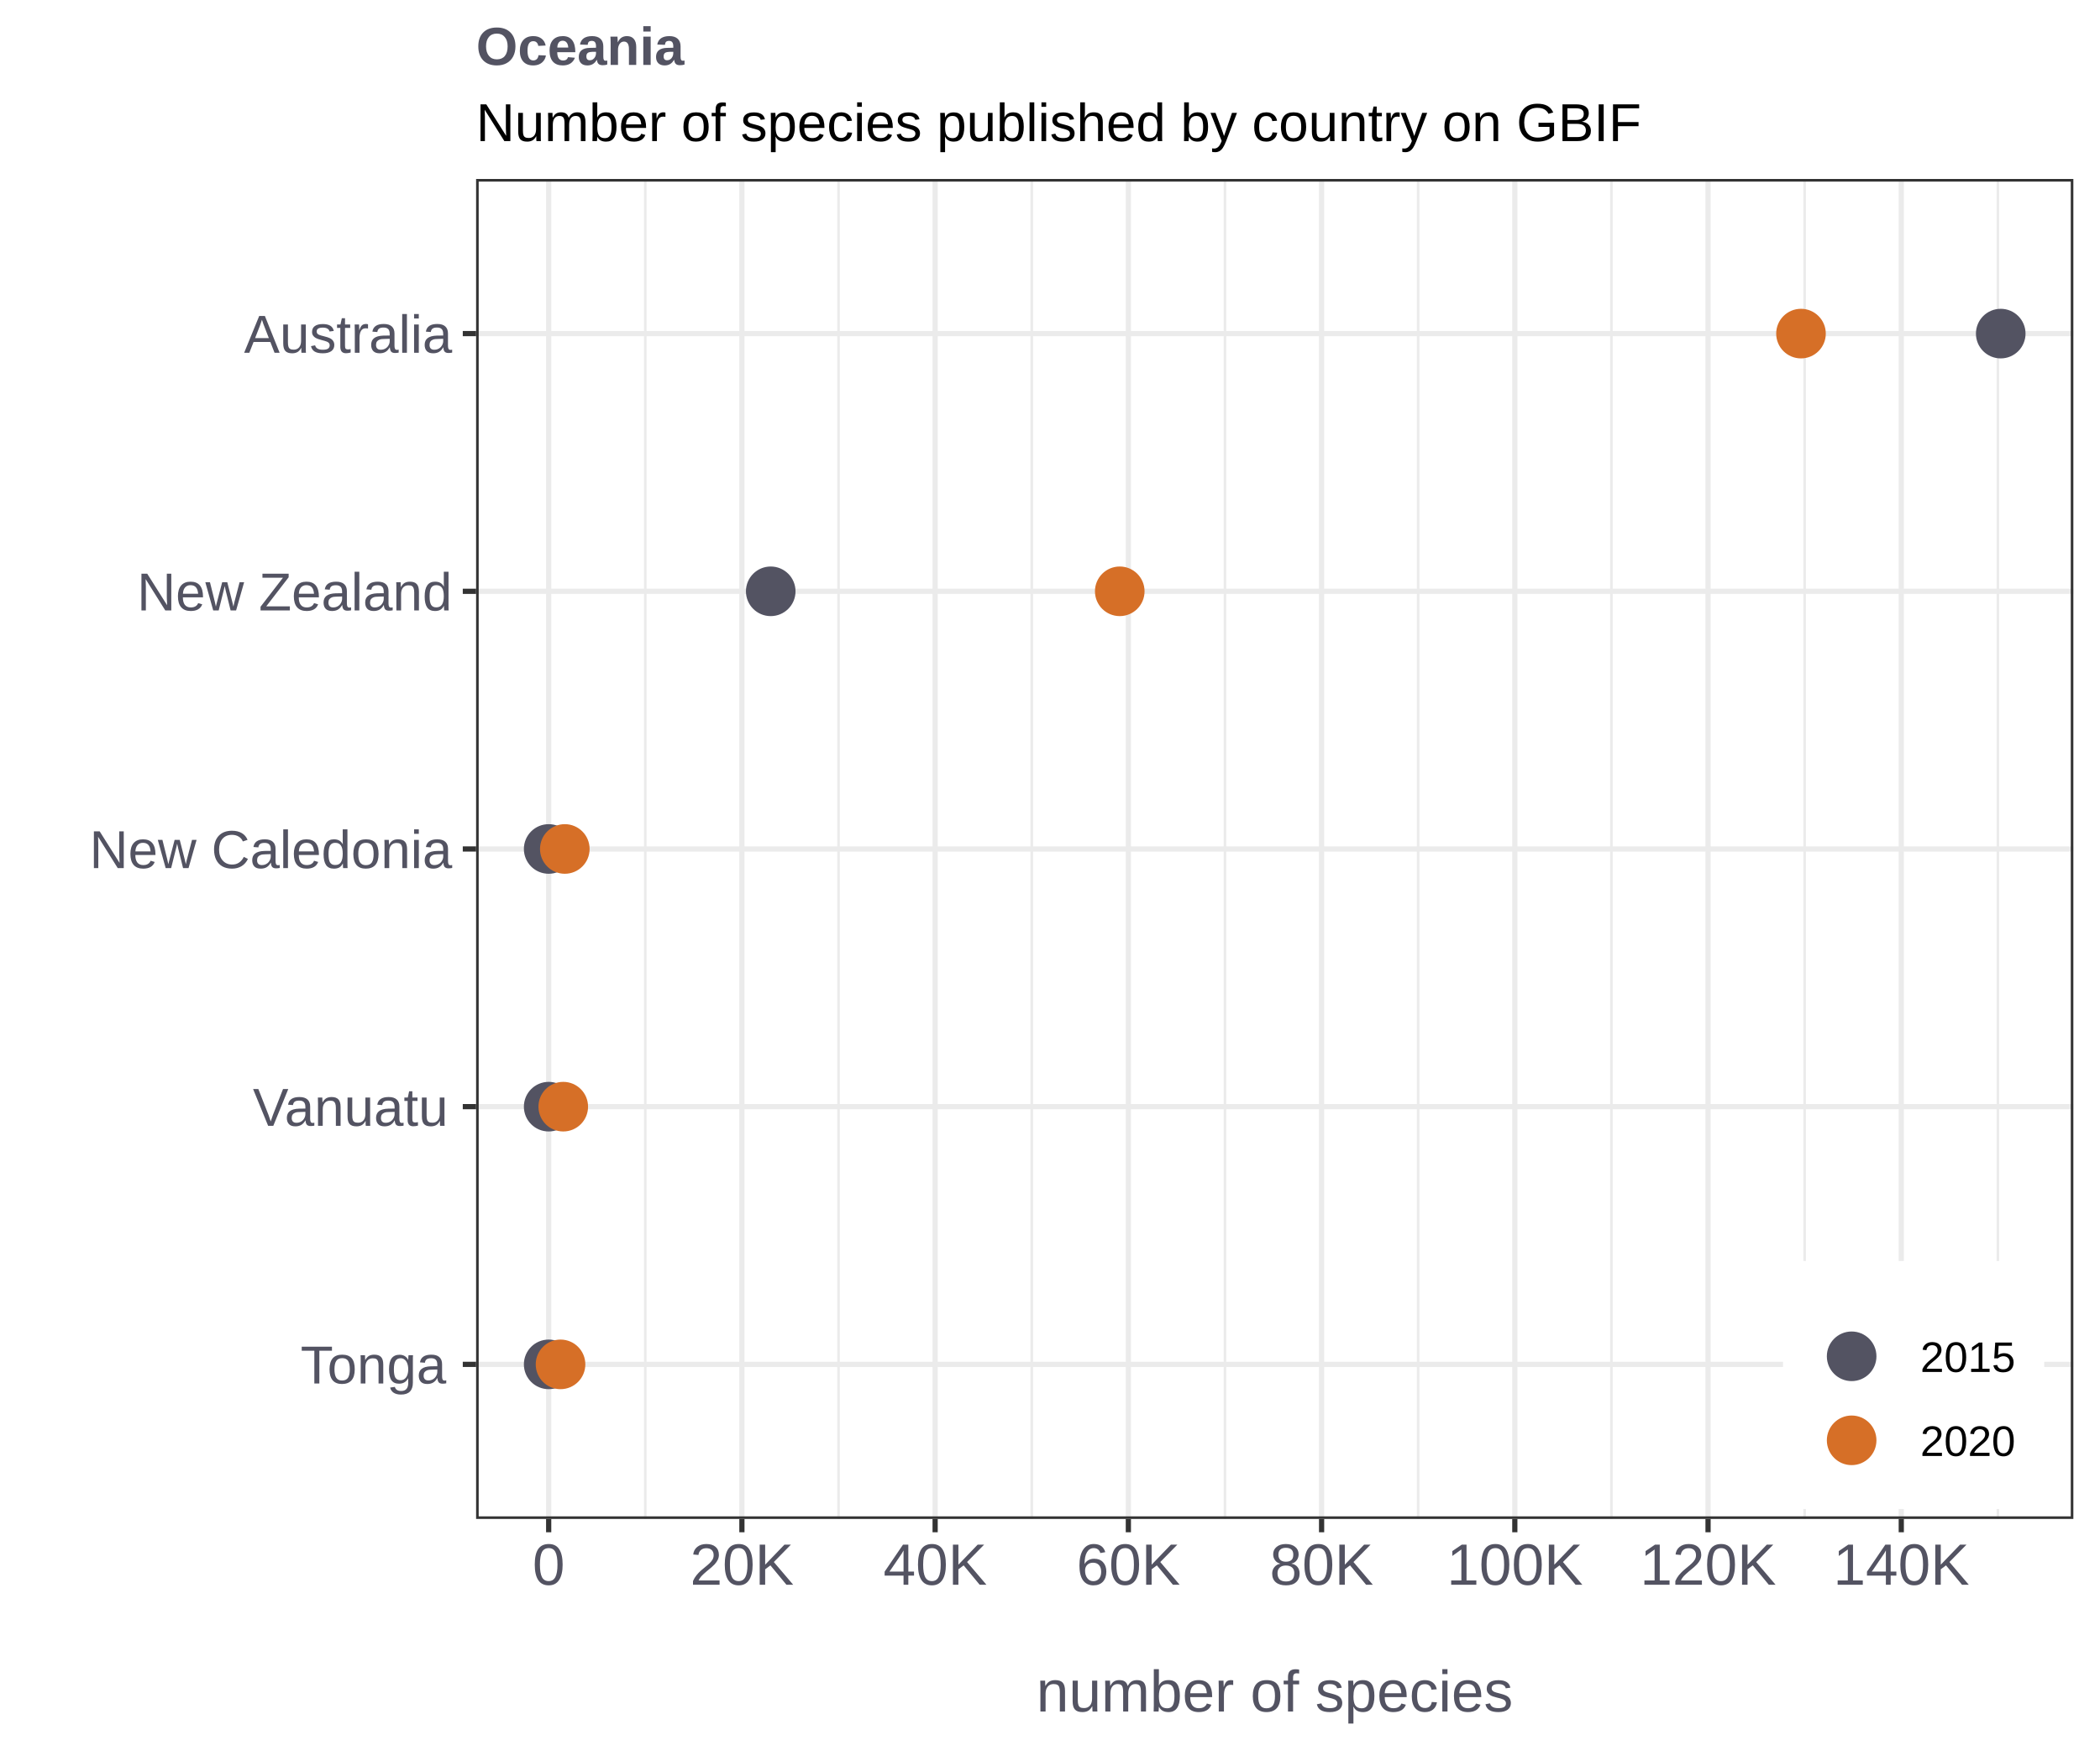
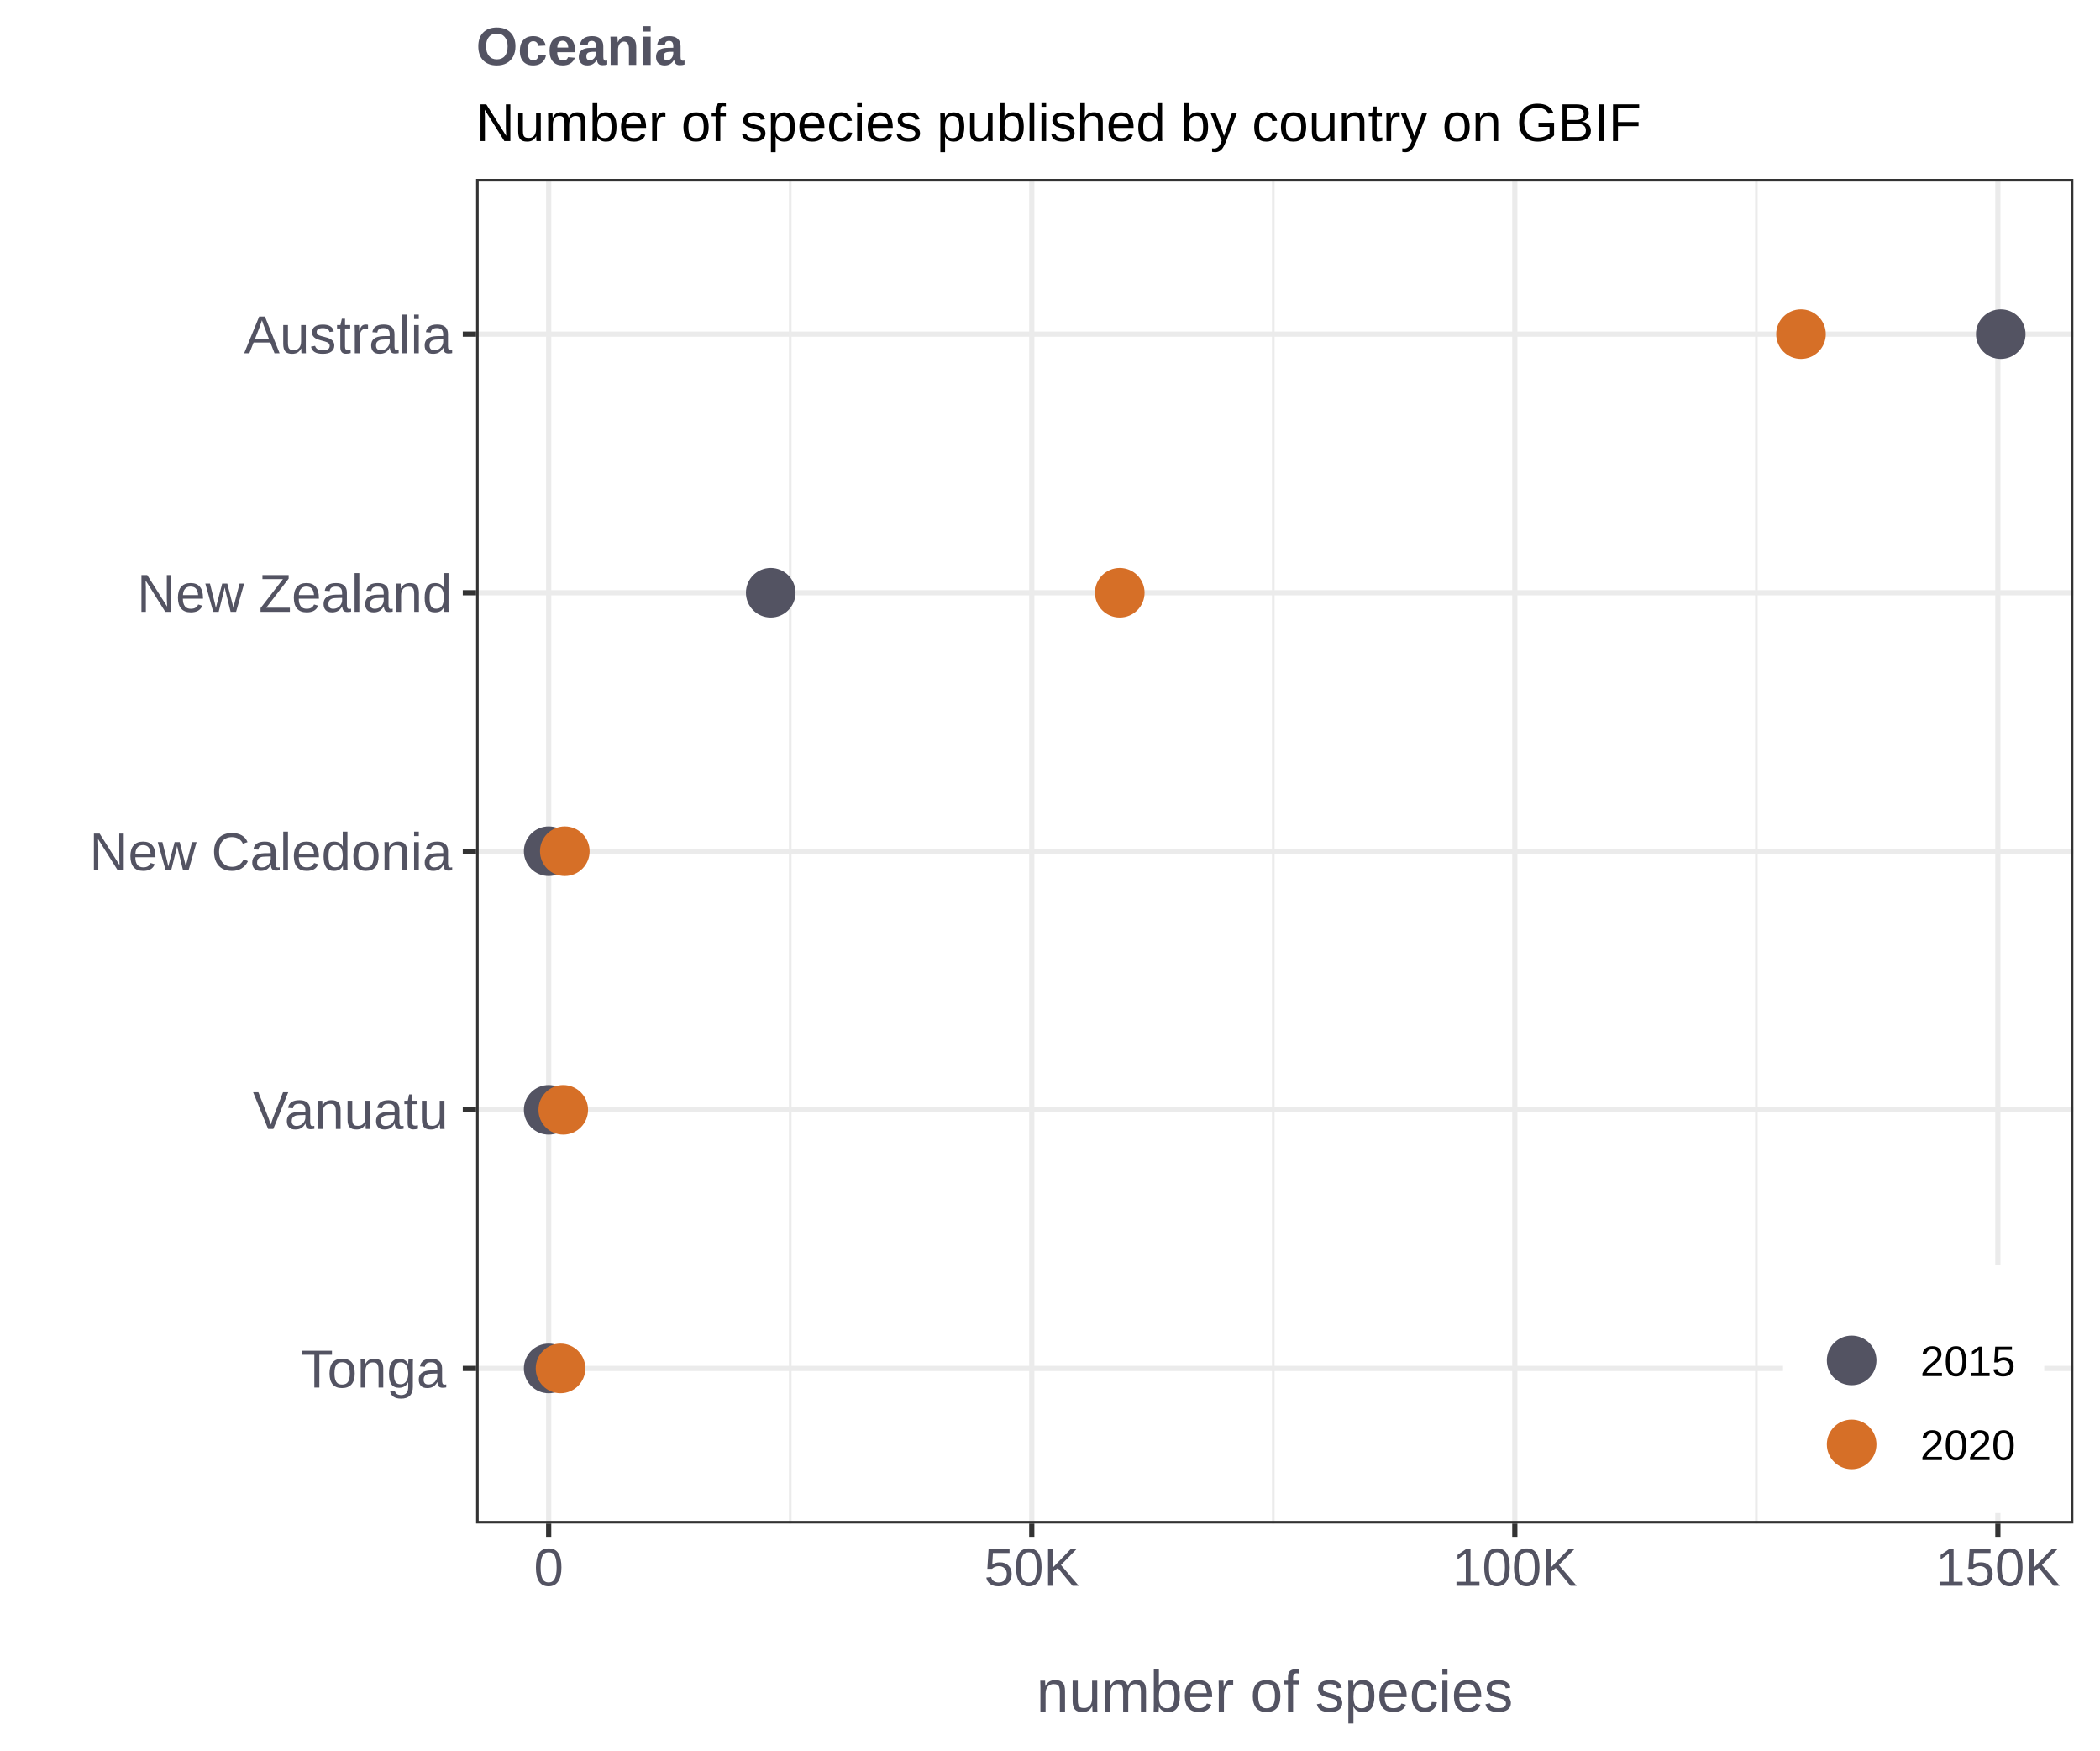
<svg xmlns="http://www.w3.org/2000/svg" viewBox="0 0 432.00 360.00">
  <defs>
    <style type="text/css">
    line, polyline, path, rect, circle {
      fill: none;
      stroke: #000000;
      stroke-linecap: round;
      stroke-linejoin: round;
      stroke-miterlimit: 10.00;
    }
  </style>
  </defs>
  <rect width="100%" height="100%" style="stroke: none; fill: #FFFFFF;" />
  <rect x="0.00" y="0.00" width="432.00" height="360.00" style="stroke-width: 1.07; stroke: #FFFFFF; fill: #FFFFFF;" />
  <defs>
-     <clipPath id="cpOTcuOTM3M3w0MjYuNTIxfDMxMi4zOTV8MzYuODEzNA==">
-       <rect x="97.94" y="36.81" width="328.58" height="275.58" />
+     <clipPath id="cpOTcuOTM3M3w0MjYuNTIxfDMxMy4zMzN8MzYuODEzNA==">
+       <rect x="97.94" y="36.81" width="328.58" height="276.52" />
    </clipPath>
  </defs>
-   <rect x="97.94" y="36.81" width="328.58" height="275.58" style="stroke-width: 1.07; stroke: none; fill: #FFFFFF;" clip-path="url(#cpOTcuOTM3M3w0MjYuNTIxfDMxMi4zOTV8MzYuODEzNA==)" />
-   <polyline points="132.75,312.40 132.75,36.81 " style="stroke-width: 0.53; stroke: #EBEBEB; stroke-linecap: butt;" clip-path="url(#cpOTcuOTM3M3w0MjYuNTIxfDMxMi4zOTV8MzYuODEzNA==)" />
-   <polyline points="172.50,312.40 172.50,36.81 " style="stroke-width: 0.53; stroke: #EBEBEB; stroke-linecap: butt;" clip-path="url(#cpOTcuOTM3M3w0MjYuNTIxfDMxMi4zOTV8MzYuODEzNA==)" />
-   <polyline points="212.25,312.40 212.25,36.81 " style="stroke-width: 0.53; stroke: #EBEBEB; stroke-linecap: butt;" clip-path="url(#cpOTcuOTM3M3w0MjYuNTIxfDMxMi4zOTV8MzYuODEzNA==)" />
-   <polyline points="252.00,312.40 252.00,36.81 " style="stroke-width: 0.53; stroke: #EBEBEB; stroke-linecap: butt;" clip-path="url(#cpOTcuOTM3M3w0MjYuNTIxfDMxMi4zOTV8MzYuODEzNA==)" />
-   <polyline points="291.74,312.40 291.74,36.81 " style="stroke-width: 0.53; stroke: #EBEBEB; stroke-linecap: butt;" clip-path="url(#cpOTcuOTM3M3w0MjYuNTIxfDMxMi4zOTV8MzYuODEzNA==)" />
-   <polyline points="331.49,312.40 331.49,36.81 " style="stroke-width: 0.53; stroke: #EBEBEB; stroke-linecap: butt;" clip-path="url(#cpOTcuOTM3M3w0MjYuNTIxfDMxMi4zOTV8MzYuODEzNA==)" />
-   <polyline points="371.24,312.40 371.24,36.81 " style="stroke-width: 0.53; stroke: #EBEBEB; stroke-linecap: butt;" clip-path="url(#cpOTcuOTM3M3w0MjYuNTIxfDMxMi4zOTV8MzYuODEzNA==)" />
-   <polyline points="410.99,312.40 410.99,36.81 " style="stroke-width: 0.53; stroke: #EBEBEB; stroke-linecap: butt;" clip-path="url(#cpOTcuOTM3M3w0MjYuNTIxfDMxMi4zOTV8MzYuODEzNA==)" />
-   <polyline points="97.94,280.60 426.52,280.60 " style="stroke-width: 1.07; stroke: #EBEBEB; stroke-linecap: butt;" clip-path="url(#cpOTcuOTM3M3w0MjYuNTIxfDMxMi4zOTV8MzYuODEzNA==)" />
-   <polyline points="97.94,227.60 426.52,227.60 " style="stroke-width: 1.07; stroke: #EBEBEB; stroke-linecap: butt;" clip-path="url(#cpOTcuOTM3M3w0MjYuNTIxfDMxMi4zOTV8MzYuODEzNA==)" />
-   <polyline points="97.94,174.60 426.52,174.60 " style="stroke-width: 1.07; stroke: #EBEBEB; stroke-linecap: butt;" clip-path="url(#cpOTcuOTM3M3w0MjYuNTIxfDMxMi4zOTV8MzYuODEzNA==)" />
-   <polyline points="97.94,121.61 426.52,121.61 " style="stroke-width: 1.07; stroke: #EBEBEB; stroke-linecap: butt;" clip-path="url(#cpOTcuOTM3M3w0MjYuNTIxfDMxMi4zOTV8MzYuODEzNA==)" />
-   <polyline points="97.94,68.61 426.52,68.61 " style="stroke-width: 1.07; stroke: #EBEBEB; stroke-linecap: butt;" clip-path="url(#cpOTcuOTM3M3w0MjYuNTIxfDMxMi4zOTV8MzYuODEzNA==)" />
-   <polyline points="112.87,312.40 112.87,36.81 " style="stroke-width: 1.07; stroke: #EBEBEB; stroke-linecap: butt;" clip-path="url(#cpOTcuOTM3M3w0MjYuNTIxfDMxMi4zOTV8MzYuODEzNA==)" />
-   <polyline points="152.62,312.40 152.62,36.81 " style="stroke-width: 1.07; stroke: #EBEBEB; stroke-linecap: butt;" clip-path="url(#cpOTcuOTM3M3w0MjYuNTIxfDMxMi4zOTV8MzYuODEzNA==)" />
-   <polyline points="192.37,312.40 192.37,36.81 " style="stroke-width: 1.07; stroke: #EBEBEB; stroke-linecap: butt;" clip-path="url(#cpOTcuOTM3M3w0MjYuNTIxfDMxMi4zOTV8MzYuODEzNA==)" />
-   <polyline points="232.12,312.40 232.12,36.81 " style="stroke-width: 1.07; stroke: #EBEBEB; stroke-linecap: butt;" clip-path="url(#cpOTcuOTM3M3w0MjYuNTIxfDMxMi4zOTV8MzYuODEzNA==)" />
-   <polyline points="271.87,312.40 271.87,36.81 " style="stroke-width: 1.07; stroke: #EBEBEB; stroke-linecap: butt;" clip-path="url(#cpOTcuOTM3M3w0MjYuNTIxfDMxMi4zOTV8MzYuODEzNA==)" />
-   <polyline points="311.62,312.40 311.62,36.81 " style="stroke-width: 1.07; stroke: #EBEBEB; stroke-linecap: butt;" clip-path="url(#cpOTcuOTM3M3w0MjYuNTIxfDMxMi4zOTV8MzYuODEzNA==)" />
-   <polyline points="351.37,312.40 351.37,36.81 " style="stroke-width: 1.07; stroke: #EBEBEB; stroke-linecap: butt;" clip-path="url(#cpOTcuOTM3M3w0MjYuNTIxfDMxMi4zOTV8MzYuODEzNA==)" />
-   <polyline points="391.12,312.40 391.12,36.81 " style="stroke-width: 1.07; stroke: #EBEBEB; stroke-linecap: butt;" clip-path="url(#cpOTcuOTM3M3w0MjYuNTIxfDMxMi4zOTV8MzYuODEzNA==)" />
-   <circle cx="411.58" cy="68.61" r="3.56pt" style="stroke-width: 0.71; stroke: #535362; fill: #535362;" clip-path="url(#cpOTcuOTM3M3w0MjYuNTIxfDMxMi4zOTV8MzYuODEzNA==)" />
-   <circle cx="370.49" cy="68.61" r="3.56pt" style="stroke-width: 0.71; stroke: #D66F27; fill: #D66F27;" clip-path="url(#cpOTcuOTM3M3w0MjYuNTIxfDMxMi4zOTV8MzYuODEzNA==)" />
-   <circle cx="112.87" cy="174.60" r="3.56pt" style="stroke-width: 0.71; stroke: #535362; fill: #535362;" clip-path="url(#cpOTcuOTM3M3w0MjYuNTIxfDMxMi4zOTV8MzYuODEzNA==)" />
-   <circle cx="116.19" cy="174.60" r="3.56pt" style="stroke-width: 0.71; stroke: #D66F27; fill: #D66F27;" clip-path="url(#cpOTcuOTM3M3w0MjYuNTIxfDMxMi4zOTV8MzYuODEzNA==)" />
-   <circle cx="158.55" cy="121.61" r="3.56pt" style="stroke-width: 0.71; stroke: #535362; fill: #535362;" clip-path="url(#cpOTcuOTM3M3w0MjYuNTIxfDMxMi4zOTV8MzYuODEzNA==)" />
-   <circle cx="230.35" cy="121.61" r="3.56pt" style="stroke-width: 0.71; stroke: #D66F27; fill: #D66F27;" clip-path="url(#cpOTcuOTM3M3w0MjYuNTIxfDMxMi4zOTV8MzYuODEzNA==)" />
-   <circle cx="112.87" cy="280.60" r="3.56pt" style="stroke-width: 0.71; stroke: #535362; fill: #535362;" clip-path="url(#cpOTcuOTM3M3w0MjYuNTIxfDMxMi4zOTV8MzYuODEzNA==)" />
-   <circle cx="115.31" cy="280.60" r="3.56pt" style="stroke-width: 0.71; stroke: #D66F27; fill: #D66F27;" clip-path="url(#cpOTcuOTM3M3w0MjYuNTIxfDMxMi4zOTV8MzYuODEzNA==)" />
-   <circle cx="112.87" cy="227.60" r="3.56pt" style="stroke-width: 0.71; stroke: #535362; fill: #535362;" clip-path="url(#cpOTcuOTM3M3w0MjYuNTIxfDMxMi4zOTV8MzYuODEzNA==)" />
-   <circle cx="115.87" cy="227.60" r="3.56pt" style="stroke-width: 0.71; stroke: #D66F27; fill: #D66F27;" clip-path="url(#cpOTcuOTM3M3w0MjYuNTIxfDMxMi4zOTV8MzYuODEzNA==)" />
-   <rect x="97.94" y="36.81" width="328.58" height="275.58" style="stroke-width: 1.07; stroke: #333333;" clip-path="url(#cpOTcuOTM3M3w0MjYuNTIxfDMxMi4zOTV8MzYuODEzNA==)" />
+   <rect x="97.94" y="36.81" width="328.58" height="276.52" style="stroke-width: 1.07; stroke: none; fill: #FFFFFF;" clip-path="url(#cpOTcuOTM3M3w0MjYuNTIxfDMxMy4zMzN8MzYuODEzNA==)" />
+   <polyline points="162.56,313.33 162.56,36.81 " style="stroke-width: 0.53; stroke: #EBEBEB; stroke-linecap: butt;" clip-path="url(#cpOTcuOTM3M3w0MjYuNTIxfDMxMy4zMzN8MzYuODEzNA==)" />
+   <polyline points="261.93,313.33 261.93,36.81 " style="stroke-width: 0.53; stroke: #EBEBEB; stroke-linecap: butt;" clip-path="url(#cpOTcuOTM3M3w0MjYuNTIxfDMxMy4zMzN8MzYuODEzNA==)" />
+   <polyline points="361.31,313.33 361.31,36.81 " style="stroke-width: 0.53; stroke: #EBEBEB; stroke-linecap: butt;" clip-path="url(#cpOTcuOTM3M3w0MjYuNTIxfDMxMy4zMzN8MzYuODEzNA==)" />
+   <polyline points="97.94,281.43 426.52,281.43 " style="stroke-width: 1.07; stroke: #EBEBEB; stroke-linecap: butt;" clip-path="url(#cpOTcuOTM3M3w0MjYuNTIxfDMxMy4zMzN8MzYuODEzNA==)" />
+   <polyline points="97.94,228.25 426.52,228.25 " style="stroke-width: 1.07; stroke: #EBEBEB; stroke-linecap: butt;" clip-path="url(#cpOTcuOTM3M3w0MjYuNTIxfDMxMy4zMzN8MzYuODEzNA==)" />
+   <polyline points="97.94,175.07 426.52,175.07 " style="stroke-width: 1.07; stroke: #EBEBEB; stroke-linecap: butt;" clip-path="url(#cpOTcuOTM3M3w0MjYuNTIxfDMxMy4zMzN8MzYuODEzNA==)" />
+   <polyline points="97.94,121.90 426.52,121.90 " style="stroke-width: 1.07; stroke: #EBEBEB; stroke-linecap: butt;" clip-path="url(#cpOTcuOTM3M3w0MjYuNTIxfDMxMy4zMzN8MzYuODEzNA==)" />
+   <polyline points="97.94,68.72 426.52,68.72 " style="stroke-width: 1.07; stroke: #EBEBEB; stroke-linecap: butt;" clip-path="url(#cpOTcuOTM3M3w0MjYuNTIxfDMxMy4zMzN8MzYuODEzNA==)" />
+   <polyline points="112.87,313.33 112.87,36.81 " style="stroke-width: 1.07; stroke: #EBEBEB; stroke-linecap: butt;" clip-path="url(#cpOTcuOTM3M3w0MjYuNTIxfDMxMy4zMzN8MzYuODEzNA==)" />
+   <polyline points="212.25,313.33 212.25,36.81 " style="stroke-width: 1.07; stroke: #EBEBEB; stroke-linecap: butt;" clip-path="url(#cpOTcuOTM3M3w0MjYuNTIxfDMxMy4zMzN8MzYuODEzNA==)" />
+   <polyline points="311.62,313.33 311.62,36.81 " style="stroke-width: 1.07; stroke: #EBEBEB; stroke-linecap: butt;" clip-path="url(#cpOTcuOTM3M3w0MjYuNTIxfDMxMy4zMzN8MzYuODEzNA==)" />
+   <polyline points="410.99,313.33 410.99,36.81 " style="stroke-width: 1.07; stroke: #EBEBEB; stroke-linecap: butt;" clip-path="url(#cpOTcuOTM3M3w0MjYuNTIxfDMxMy4zMzN8MzYuODEzNA==)" />
+   <circle cx="411.58" cy="68.72" r="3.56pt" style="stroke-width: 0.71; stroke: #535362; fill: #535362;" clip-path="url(#cpOTcuOTM3M3w0MjYuNTIxfDMxMy4zMzN8MzYuODEzNA==)" />
+   <circle cx="370.49" cy="68.72" r="3.56pt" style="stroke-width: 0.71; stroke: #D66F27; fill: #D66F27;" clip-path="url(#cpOTcuOTM3M3w0MjYuNTIxfDMxMy4zMzN8MzYuODEzNA==)" />
+   <circle cx="112.87" cy="175.07" r="3.56pt" style="stroke-width: 0.71; stroke: #535362; fill: #535362;" clip-path="url(#cpOTcuOTM3M3w0MjYuNTIxfDMxMy4zMzN8MzYuODEzNA==)" />
+   <circle cx="116.19" cy="175.07" r="3.56pt" style="stroke-width: 0.71; stroke: #D66F27; fill: #D66F27;" clip-path="url(#cpOTcuOTM3M3w0MjYuNTIxfDMxMy4zMzN8MzYuODEzNA==)" />
+   <circle cx="158.55" cy="121.90" r="3.56pt" style="stroke-width: 0.71; stroke: #535362; fill: #535362;" clip-path="url(#cpOTcuOTM3M3w0MjYuNTIxfDMxMy4zMzN8MzYuODEzNA==)" />
+   <circle cx="230.35" cy="121.90" r="3.56pt" style="stroke-width: 0.71; stroke: #D66F27; fill: #D66F27;" clip-path="url(#cpOTcuOTM3M3w0MjYuNTIxfDMxMy4zMzN8MzYuODEzNA==)" />
+   <circle cx="112.87" cy="281.43" r="3.56pt" style="stroke-width: 0.71; stroke: #535362; fill: #535362;" clip-path="url(#cpOTcuOTM3M3w0MjYuNTIxfDMxMy4zMzN8MzYuODEzNA==)" />
+   <circle cx="115.31" cy="281.43" r="3.56pt" style="stroke-width: 0.71; stroke: #D66F27; fill: #D66F27;" clip-path="url(#cpOTcuOTM3M3w0MjYuNTIxfDMxMy4zMzN8MzYuODEzNA==)" />
+   <circle cx="112.87" cy="228.25" r="3.56pt" style="stroke-width: 0.71; stroke: #535362; fill: #535362;" clip-path="url(#cpOTcuOTM3M3w0MjYuNTIxfDMxMy4zMzN8MzYuODEzNA==)" />
+   <circle cx="115.87" cy="228.25" r="3.56pt" style="stroke-width: 0.71; stroke: #D66F27; fill: #D66F27;" clip-path="url(#cpOTcuOTM3M3w0MjYuNTIxfDMxMy4zMzN8MzYuODEzNA==)" />
+   <rect x="97.94" y="36.81" width="328.58" height="276.52" style="stroke-width: 1.07; stroke: #333333;" clip-path="url(#cpOTcuOTM3M3w0MjYuNTIxfDMxMy4zMzN8MzYuODEzNA==)" />
  <defs>
    <clipPath id="cpMHw0MzJ8MzYwfDA=">
      <rect x="0.00" y="0.00" width="432.00" height="360.00" />
    </clipPath>
  </defs>
  <g clip-path="url(#cpMHw0MzJ8MzYwfDA=)">
-     <text x="61.82" y="284.53" style="font-size: 11.00px; fill: #535362; font-family: Arial;" textLength="31.19px" lengthAdjust="spacingAndGlyphs">Tonga</text>
+     <text x="61.82" y="285.36" style="font-size: 11.00px; fill: #535362; font-family: Arial;" textLength="31.19px" lengthAdjust="spacingAndGlyphs">Tonga</text>
  </g>
  <g clip-path="url(#cpMHw0MzJ8MzYwfDA=)">
-     <text x="52.02" y="231.54" style="font-size: 11.00px; fill: #535362; font-family: Arial;" textLength="40.98px" lengthAdjust="spacingAndGlyphs">Vanuatu</text>
+     <text x="52.02" y="232.19" style="font-size: 11.00px; fill: #535362; font-family: Arial;" textLength="40.98px" lengthAdjust="spacingAndGlyphs">Vanuatu</text>
  </g>
  <g clip-path="url(#cpMHw0MzJ8MzYwfDA=)">
-     <text x="18.41" y="178.54" style="font-size: 11.00px; fill: #535362; font-family: Arial;" textLength="74.60px" lengthAdjust="spacingAndGlyphs">New Caledonia</text>
+     <text x="18.41" y="179.01" style="font-size: 11.00px; fill: #535362; font-family: Arial;" textLength="74.60px" lengthAdjust="spacingAndGlyphs">New Caledonia</text>
  </g>
  <g clip-path="url(#cpMHw0MzJ8MzYwfDA=)">
-     <text x="28.19" y="125.55" style="font-size: 11.00px; fill: #535362; font-family: Arial;" textLength="64.81px" lengthAdjust="spacingAndGlyphs">New Zealand</text>
+     <text x="28.19" y="125.83" style="font-size: 11.00px; fill: #535362; font-family: Arial;" textLength="64.81px" lengthAdjust="spacingAndGlyphs">New Zealand</text>
  </g>
  <g clip-path="url(#cpMHw0MzJ8MzYwfDA=)">
-     <text x="50.21" y="72.55" style="font-size: 11.00px; fill: #535362; font-family: Arial;" textLength="42.80px" lengthAdjust="spacingAndGlyphs">Australia</text>
+     <text x="50.21" y="72.66" style="font-size: 11.00px; fill: #535362; font-family: Arial;" textLength="42.80px" lengthAdjust="spacingAndGlyphs">Australia</text>
  </g>
-   <polyline points="95.20,280.60 97.94,280.60 " style="stroke-width: 1.07; stroke: #333333; stroke-linecap: butt;" clip-path="url(#cpMHw0MzJ8MzYwfDA=)" />
-   <polyline points="95.20,227.60 97.94,227.60 " style="stroke-width: 1.07; stroke: #333333; stroke-linecap: butt;" clip-path="url(#cpMHw0MzJ8MzYwfDA=)" />
-   <polyline points="95.20,174.60 97.94,174.60 " style="stroke-width: 1.07; stroke: #333333; stroke-linecap: butt;" clip-path="url(#cpMHw0MzJ8MzYwfDA=)" />
-   <polyline points="95.20,121.61 97.94,121.61 " style="stroke-width: 1.07; stroke: #333333; stroke-linecap: butt;" clip-path="url(#cpMHw0MzJ8MzYwfDA=)" />
-   <polyline points="95.20,68.61 97.94,68.61 " style="stroke-width: 1.07; stroke: #333333; stroke-linecap: butt;" clip-path="url(#cpMHw0MzJ8MzYwfDA=)" />
-   <polyline points="112.87,315.13 112.87,312.40 " style="stroke-width: 1.07; stroke: #333333; stroke-linecap: butt;" clip-path="url(#cpMHw0MzJ8MzYwfDA=)" />
-   <polyline points="152.62,315.13 152.62,312.40 " style="stroke-width: 1.07; stroke: #333333; stroke-linecap: butt;" clip-path="url(#cpMHw0MzJ8MzYwfDA=)" />
-   <polyline points="192.37,315.13 192.37,312.40 " style="stroke-width: 1.07; stroke: #333333; stroke-linecap: butt;" clip-path="url(#cpMHw0MzJ8MzYwfDA=)" />
-   <polyline points="232.12,315.13 232.12,312.40 " style="stroke-width: 1.07; stroke: #333333; stroke-linecap: butt;" clip-path="url(#cpMHw0MzJ8MzYwfDA=)" />
-   <polyline points="271.87,315.13 271.87,312.40 " style="stroke-width: 1.07; stroke: #333333; stroke-linecap: butt;" clip-path="url(#cpMHw0MzJ8MzYwfDA=)" />
-   <polyline points="311.62,315.13 311.62,312.40 " style="stroke-width: 1.07; stroke: #333333; stroke-linecap: butt;" clip-path="url(#cpMHw0MzJ8MzYwfDA=)" />
-   <polyline points="351.37,315.13 351.37,312.40 " style="stroke-width: 1.07; stroke: #333333; stroke-linecap: butt;" clip-path="url(#cpMHw0MzJ8MzYwfDA=)" />
-   <polyline points="391.12,315.13 391.12,312.40 " style="stroke-width: 1.07; stroke: #333333; stroke-linecap: butt;" clip-path="url(#cpMHw0MzJ8MzYwfDA=)" />
+   <polyline points="95.20,281.43 97.94,281.43 " style="stroke-width: 1.07; stroke: #333333; stroke-linecap: butt;" clip-path="url(#cpMHw0MzJ8MzYwfDA=)" />
+   <polyline points="95.20,228.25 97.94,228.25 " style="stroke-width: 1.07; stroke: #333333; stroke-linecap: butt;" clip-path="url(#cpMHw0MzJ8MzYwfDA=)" />
+   <polyline points="95.20,175.07 97.94,175.07 " style="stroke-width: 1.07; stroke: #333333; stroke-linecap: butt;" clip-path="url(#cpMHw0MzJ8MzYwfDA=)" />
+   <polyline points="95.20,121.90 97.94,121.90 " style="stroke-width: 1.07; stroke: #333333; stroke-linecap: butt;" clip-path="url(#cpMHw0MzJ8MzYwfDA=)" />
+   <polyline points="95.20,68.72 97.94,68.72 " style="stroke-width: 1.07; stroke: #333333; stroke-linecap: butt;" clip-path="url(#cpMHw0MzJ8MzYwfDA=)" />
+   <polyline points="112.87,316.07 112.87,313.33 " style="stroke-width: 1.07; stroke: #333333; stroke-linecap: butt;" clip-path="url(#cpMHw0MzJ8MzYwfDA=)" />
+   <polyline points="212.25,316.07 212.25,313.33 " style="stroke-width: 1.07; stroke: #333333; stroke-linecap: butt;" clip-path="url(#cpMHw0MzJ8MzYwfDA=)" />
+   <polyline points="311.62,316.07 311.62,313.33 " style="stroke-width: 1.07; stroke: #333333; stroke-linecap: butt;" clip-path="url(#cpMHw0MzJ8MzYwfDA=)" />
+   <polyline points="410.99,316.07 410.99,313.33 " style="stroke-width: 1.07; stroke: #333333; stroke-linecap: butt;" clip-path="url(#cpMHw0MzJ8MzYwfDA=)" />
  <g clip-path="url(#cpMHw0MzJ8MzYwfDA=)">
-     <text x="109.54" y="325.92" style="font-size: 12.00px; fill: #535362; font-family: Arial;" textLength="6.67px" lengthAdjust="spacingAndGlyphs">0</text>
+     <text x="109.81" y="326.14" style="font-size: 11.00px; fill: #535362; font-family: Arial;" textLength="6.12px" lengthAdjust="spacingAndGlyphs">0</text>
  </g>
  <g clip-path="url(#cpMHw0MzJ8MzYwfDA=)">
-     <text x="141.95" y="325.92" style="font-size: 12.00px; fill: #535362; font-family: Arial;" textLength="21.35px" lengthAdjust="spacingAndGlyphs">20K</text>
+     <text x="202.46" y="326.14" style="font-size: 11.00px; fill: #535362; font-family: Arial;" textLength="19.57px" lengthAdjust="spacingAndGlyphs">50K</text>
  </g>
  <g clip-path="url(#cpMHw0MzJ8MzYwfDA=)">
-     <text x="181.70" y="325.92" style="font-size: 12.00px; fill: #535362; font-family: Arial;" textLength="21.35px" lengthAdjust="spacingAndGlyphs">40K</text>
+     <text x="298.77" y="326.14" style="font-size: 11.00px; fill: #535362; font-family: Arial;" textLength="25.69px" lengthAdjust="spacingAndGlyphs">100K</text>
  </g>
  <g clip-path="url(#cpMHw0MzJ8MzYwfDA=)">
-     <text x="221.45" y="325.92" style="font-size: 12.00px; fill: #535362; font-family: Arial;" textLength="21.35px" lengthAdjust="spacingAndGlyphs">60K</text>
-   </g>
-   <g clip-path="url(#cpMHw0MzJ8MzYwfDA=)">
-     <text x="261.19" y="325.92" style="font-size: 12.00px; fill: #535362; font-family: Arial;" textLength="21.35px" lengthAdjust="spacingAndGlyphs">80K</text>
-   </g>
-   <g clip-path="url(#cpMHw0MzJ8MzYwfDA=)">
-     <text x="297.61" y="325.92" style="font-size: 12.00px; fill: #535362; font-family: Arial;" textLength="28.03px" lengthAdjust="spacingAndGlyphs">100K</text>
-   </g>
-   <g clip-path="url(#cpMHw0MzJ8MzYwfDA=)">
-     <text x="337.36" y="325.92" style="font-size: 12.00px; fill: #535362; font-family: Arial;" textLength="28.03px" lengthAdjust="spacingAndGlyphs">120K</text>
-   </g>
-   <g clip-path="url(#cpMHw0MzJ8MzYwfDA=)">
-     <text x="377.11" y="325.92" style="font-size: 12.00px; fill: #535362; font-family: Arial;" textLength="28.03px" lengthAdjust="spacingAndGlyphs">140K</text>
+     <text x="398.15" y="326.14" style="font-size: 11.00px; fill: #535362; font-family: Arial;" textLength="25.69px" lengthAdjust="spacingAndGlyphs">150K</text>
  </g>
  <g clip-path="url(#cpMHw0MzJ8MzYwfDA=)">
    <text x="213.20" y="351.99" style="font-size: 12.00px; fill: #535362; font-family: Arial;" textLength="98.05px" lengthAdjust="spacingAndGlyphs">number of species</text>
  </g>
-   <rect x="366.79" y="259.34" width="53.74" height="51.00" style="stroke-width: 1.07; stroke: none; fill: #FFFFFF;" clip-path="url(#cpMHw0MzJ8MzYwfDA=)" />
-   <rect x="372.27" y="270.30" width="17.28" height="17.28" style="stroke-width: 1.07; stroke: none; fill: #FFFFFF;" clip-path="url(#cpMHw0MzJ8MzYwfDA=)" />
-   <circle cx="380.91" cy="278.94" r="3.56pt" style="stroke-width: 0.71; stroke: #535362; fill: #535362;" clip-path="url(#cpMHw0MzJ8MzYwfDA=)" />
-   <rect x="372.27" y="287.58" width="17.28" height="17.28" style="stroke-width: 1.07; stroke: none; fill: #FFFFFF;" clip-path="url(#cpMHw0MzJ8MzYwfDA=)" />
-   <circle cx="380.91" cy="296.22" r="3.56pt" style="stroke-width: 0.71; stroke: #D66F27; fill: #D66F27;" clip-path="url(#cpMHw0MzJ8MzYwfDA=)" />
+   <rect x="366.79" y="260.18" width="53.74" height="51.00" style="stroke-width: 1.07; stroke: none; fill: #FFFFFF;" clip-path="url(#cpMHw0MzJ8MzYwfDA=)" />
+   <rect x="372.27" y="271.14" width="17.28" height="17.28" style="stroke-width: 1.07; stroke: none; fill: #FFFFFF;" clip-path="url(#cpMHw0MzJ8MzYwfDA=)" />
+   <circle cx="380.91" cy="279.78" r="3.56pt" style="stroke-width: 0.71; stroke: #535362; fill: #535362;" clip-path="url(#cpMHw0MzJ8MzYwfDA=)" />
+   <rect x="372.27" y="288.42" width="17.28" height="17.28" style="stroke-width: 1.07; stroke: none; fill: #FFFFFF;" clip-path="url(#cpMHw0MzJ8MzYwfDA=)" />
+   <circle cx="380.91" cy="297.06" r="3.56pt" style="stroke-width: 0.71; stroke: #D66F27; fill: #D66F27;" clip-path="url(#cpMHw0MzJ8MzYwfDA=)" />
  <g clip-path="url(#cpMHw0MzJ8MzYwfDA=)">
-     <text x="395.03" y="282.16" style="font-size: 8.80px; font-family: Arial;" textLength="20.02px" lengthAdjust="spacingAndGlyphs">2015</text>
+     <text x="395.03" y="283.00" style="font-size: 8.80px; font-family: Arial;" textLength="20.02px" lengthAdjust="spacingAndGlyphs">2015</text>
  </g>
  <g clip-path="url(#cpMHw0MzJ8MzYwfDA=)">
-     <text x="395.03" y="299.44" style="font-size: 8.80px; font-family: Arial;" textLength="20.02px" lengthAdjust="spacingAndGlyphs">2020</text>
+     <text x="395.03" y="300.28" style="font-size: 8.80px; font-family: Arial;" textLength="20.02px" lengthAdjust="spacingAndGlyphs">2020</text>
  </g>
  <g clip-path="url(#cpMHw0MzJ8MzYwfDA=)">
    <text x="97.94" y="29.02" style="font-size: 11.00px; font-family: Arial;" textLength="239.67px" lengthAdjust="spacingAndGlyphs">Number of species published by country on GBIF</text>
  </g>
  <g clip-path="url(#cpMHw0MzJ8MzYwfDA=)">
    <text x="97.94" y="13.35" style="font-size: 11.00px; font-weight: bold; fill: #535362; font-family: Arial;" textLength="42.80px" lengthAdjust="spacingAndGlyphs">Oceania</text>
  </g>
</svg>
